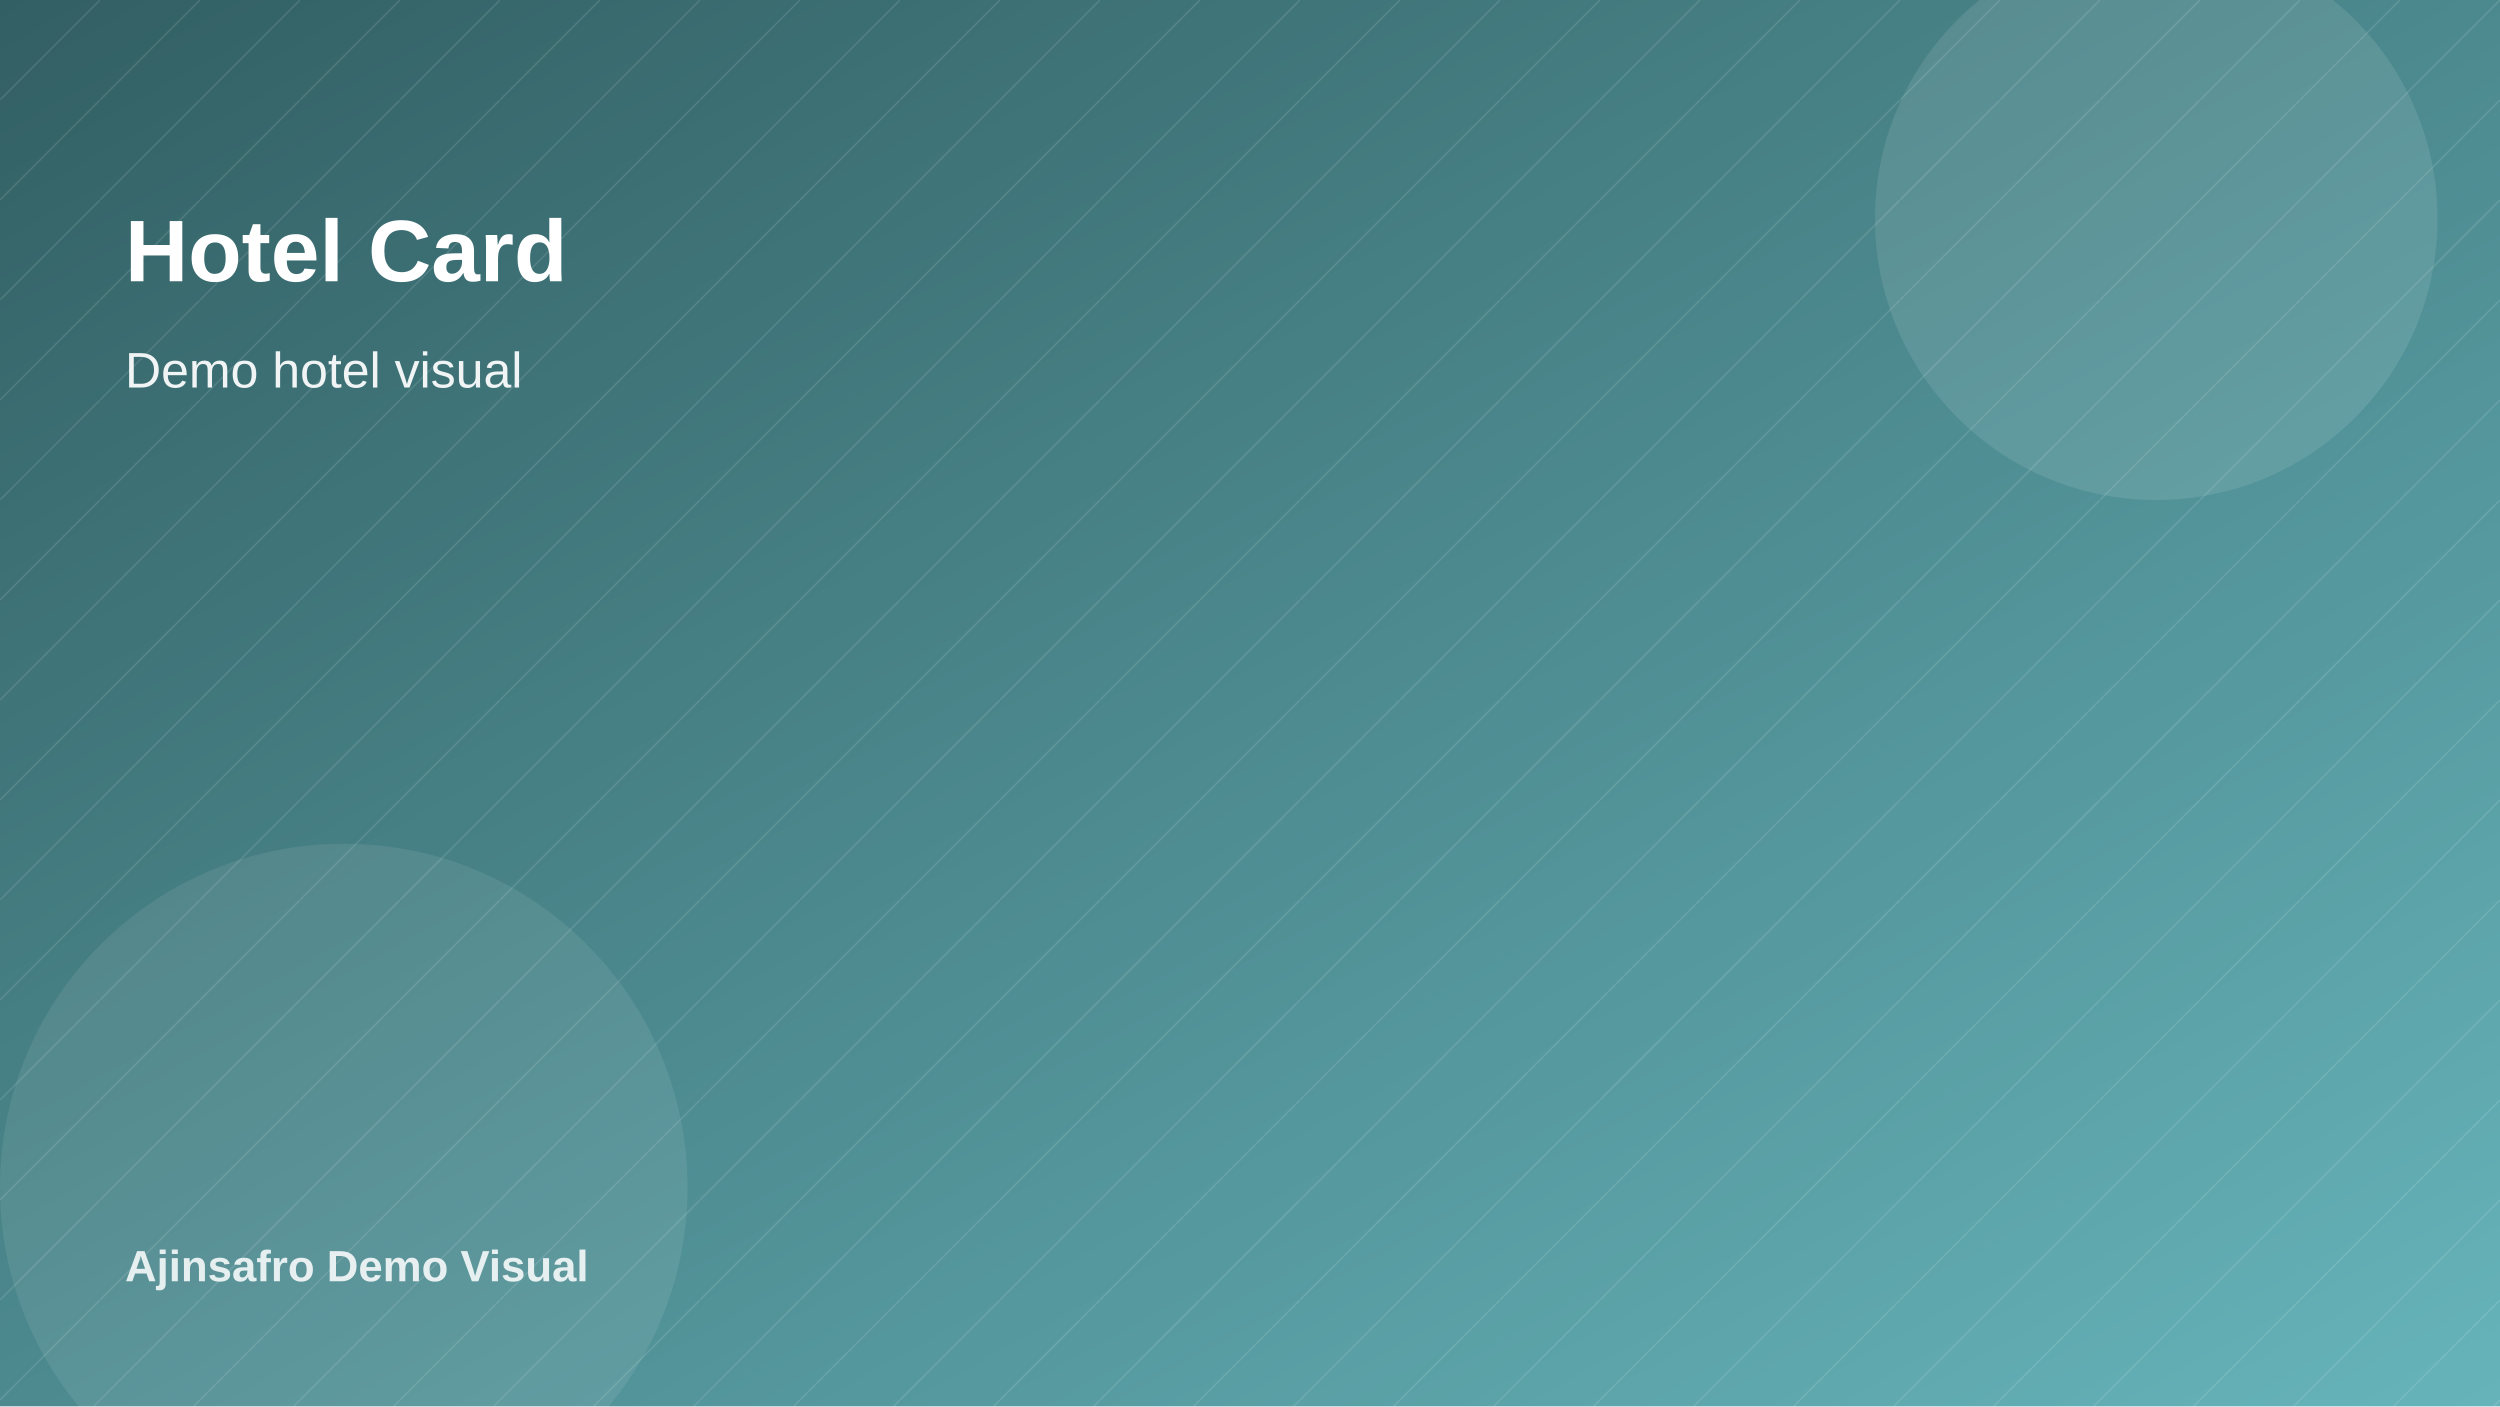
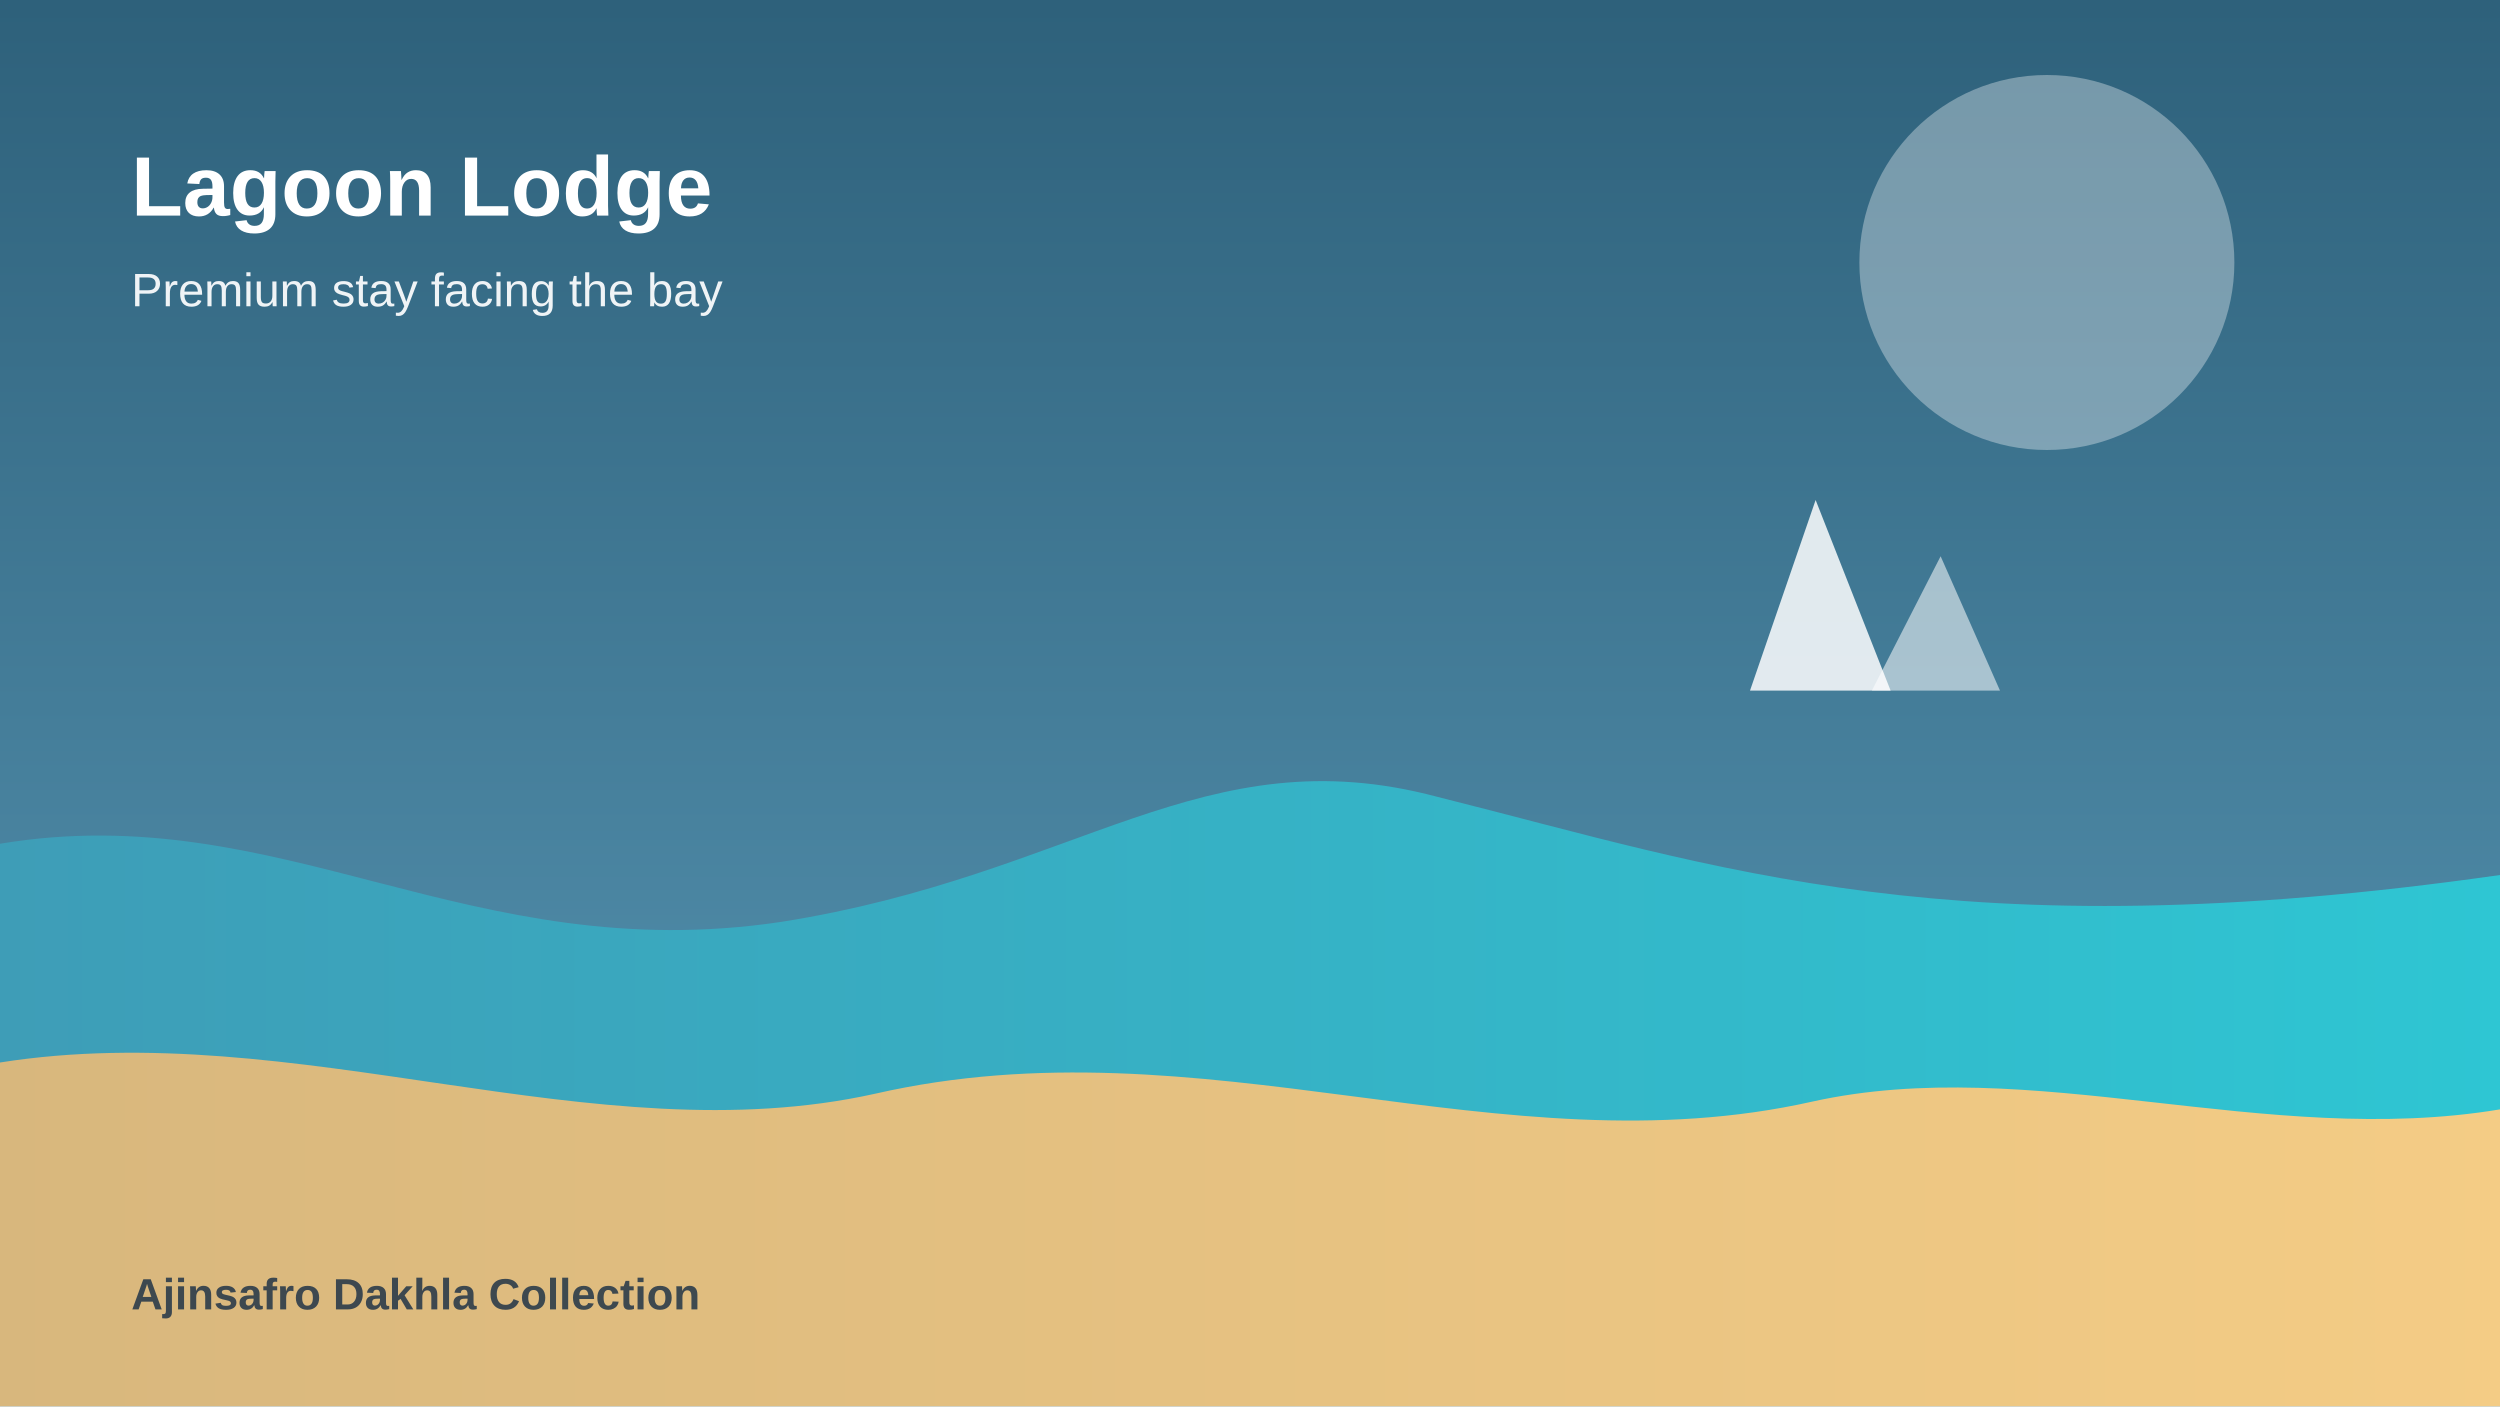
<svg xmlns="http://www.w3.org/2000/svg" width="1600" height="900" viewBox="0 0 1600 900">
  <defs>
-     <linearGradient id="g" x1="0" y1="0" x2="1" y2="1">
-       <stop offset="0%" stop-color="#325f63" />
-       <stop offset="100%" stop-color="#66b4ba" />
+     <linearGradient id="sky" x1="0" y1="0" x2="0" y2="1">
+       <stop offset="0%" stop-color="#2e617b" />
+       <stop offset="100%" stop-color="#5a99b7" />
    </linearGradient>
-     <pattern id="p" width="64" height="64" patternUnits="userSpaceOnUse">
-       <path d="M0 64 L64 0" stroke="rgba(255,255,255,0.12)" stroke-width="1" />
-     </pattern>
+     <linearGradient id="sea" x1="0" y1="0" x2="1" y2="0">
+       <stop offset="0%" stop-color="#3e9db7" />
+       <stop offset="100%" stop-color="#2ec6d3" />
+     </linearGradient>
+     <linearGradient id="sand" x1="0" y1="0" x2="1" y2="0">
+       <stop offset="0%" stop-color="#d8b77d" />
+       <stop offset="100%" stop-color="#f4cc85" />
+     </linearGradient>
  </defs>
-   <rect width="1600" height="900" fill="url(#g)" />
-   <rect width="1600" height="900" fill="url(#p)" />
-   <circle cx="1380" cy="140" r="180" fill="rgba(255,255,255,0.10)" />
-   <circle cx="220" cy="760" r="220" fill="rgba(255,255,255,0.08)" />
-   <text x="80" y="180" fill="white" font-family="Poppins,Segoe UI,Arial,sans-serif" font-size="56" font-weight="700">Hotel Card</text>
-   <text x="80" y="248" fill="rgba(255,255,255,0.92)" font-family="Poppins,Segoe UI,Arial,sans-serif" font-size="32" font-weight="500">Demo hotel visual</text>
-   <text x="80" y="820" fill="rgba(255,255,255,0.85)" font-family="Poppins,Segoe UI,Arial,sans-serif" font-size="28" font-weight="600">Ajinsafro Demo Visual</text>
+   <rect width="1600" height="900" fill="url(#sky)" />
+   <ellipse cx="1310" cy="168" rx="120" ry="120" fill="rgba(255,255,255,0.34)" />
+   <path d="M0 540 C180 510 300 620 500 590 C690 560 770 470 920 510 C1100 555 1250 610 1600 560 L1600 760 L0 760 Z" fill="url(#sea)" />
+   <path d="M0 680 C190 650 380 740 560 700 C770 652 960 750 1160 705 C1300 674 1450 735 1600 710 L1600 900 L0 900 Z" fill="url(#sand)" />
+   <path d="M1120 442 L1162 320 L1210 442 Z" fill="rgba(255,255,255,0.84)" />
+   <path d="M1198 442 L1242 356 L1280 442 Z" fill="rgba(255,255,255,0.54)" />
+   <text x="84" y="138" fill="white" font-family="Poppins,Segoe UI,Arial,sans-serif" font-size="54" font-weight="700">Lagoon Lodge</text>
+   <text x="84" y="196" fill="rgba(255,255,255,0.92)" font-family="Poppins,Segoe UI,Arial,sans-serif" font-size="30" font-weight="500">Premium stay facing the bay</text>
+   <text x="84" y="838" fill="rgba(22,44,68,0.80)" font-family="Poppins,Segoe UI,Arial,sans-serif" font-size="28" font-weight="600">Ajinsafro Dakhla Collection</text>
</svg>
